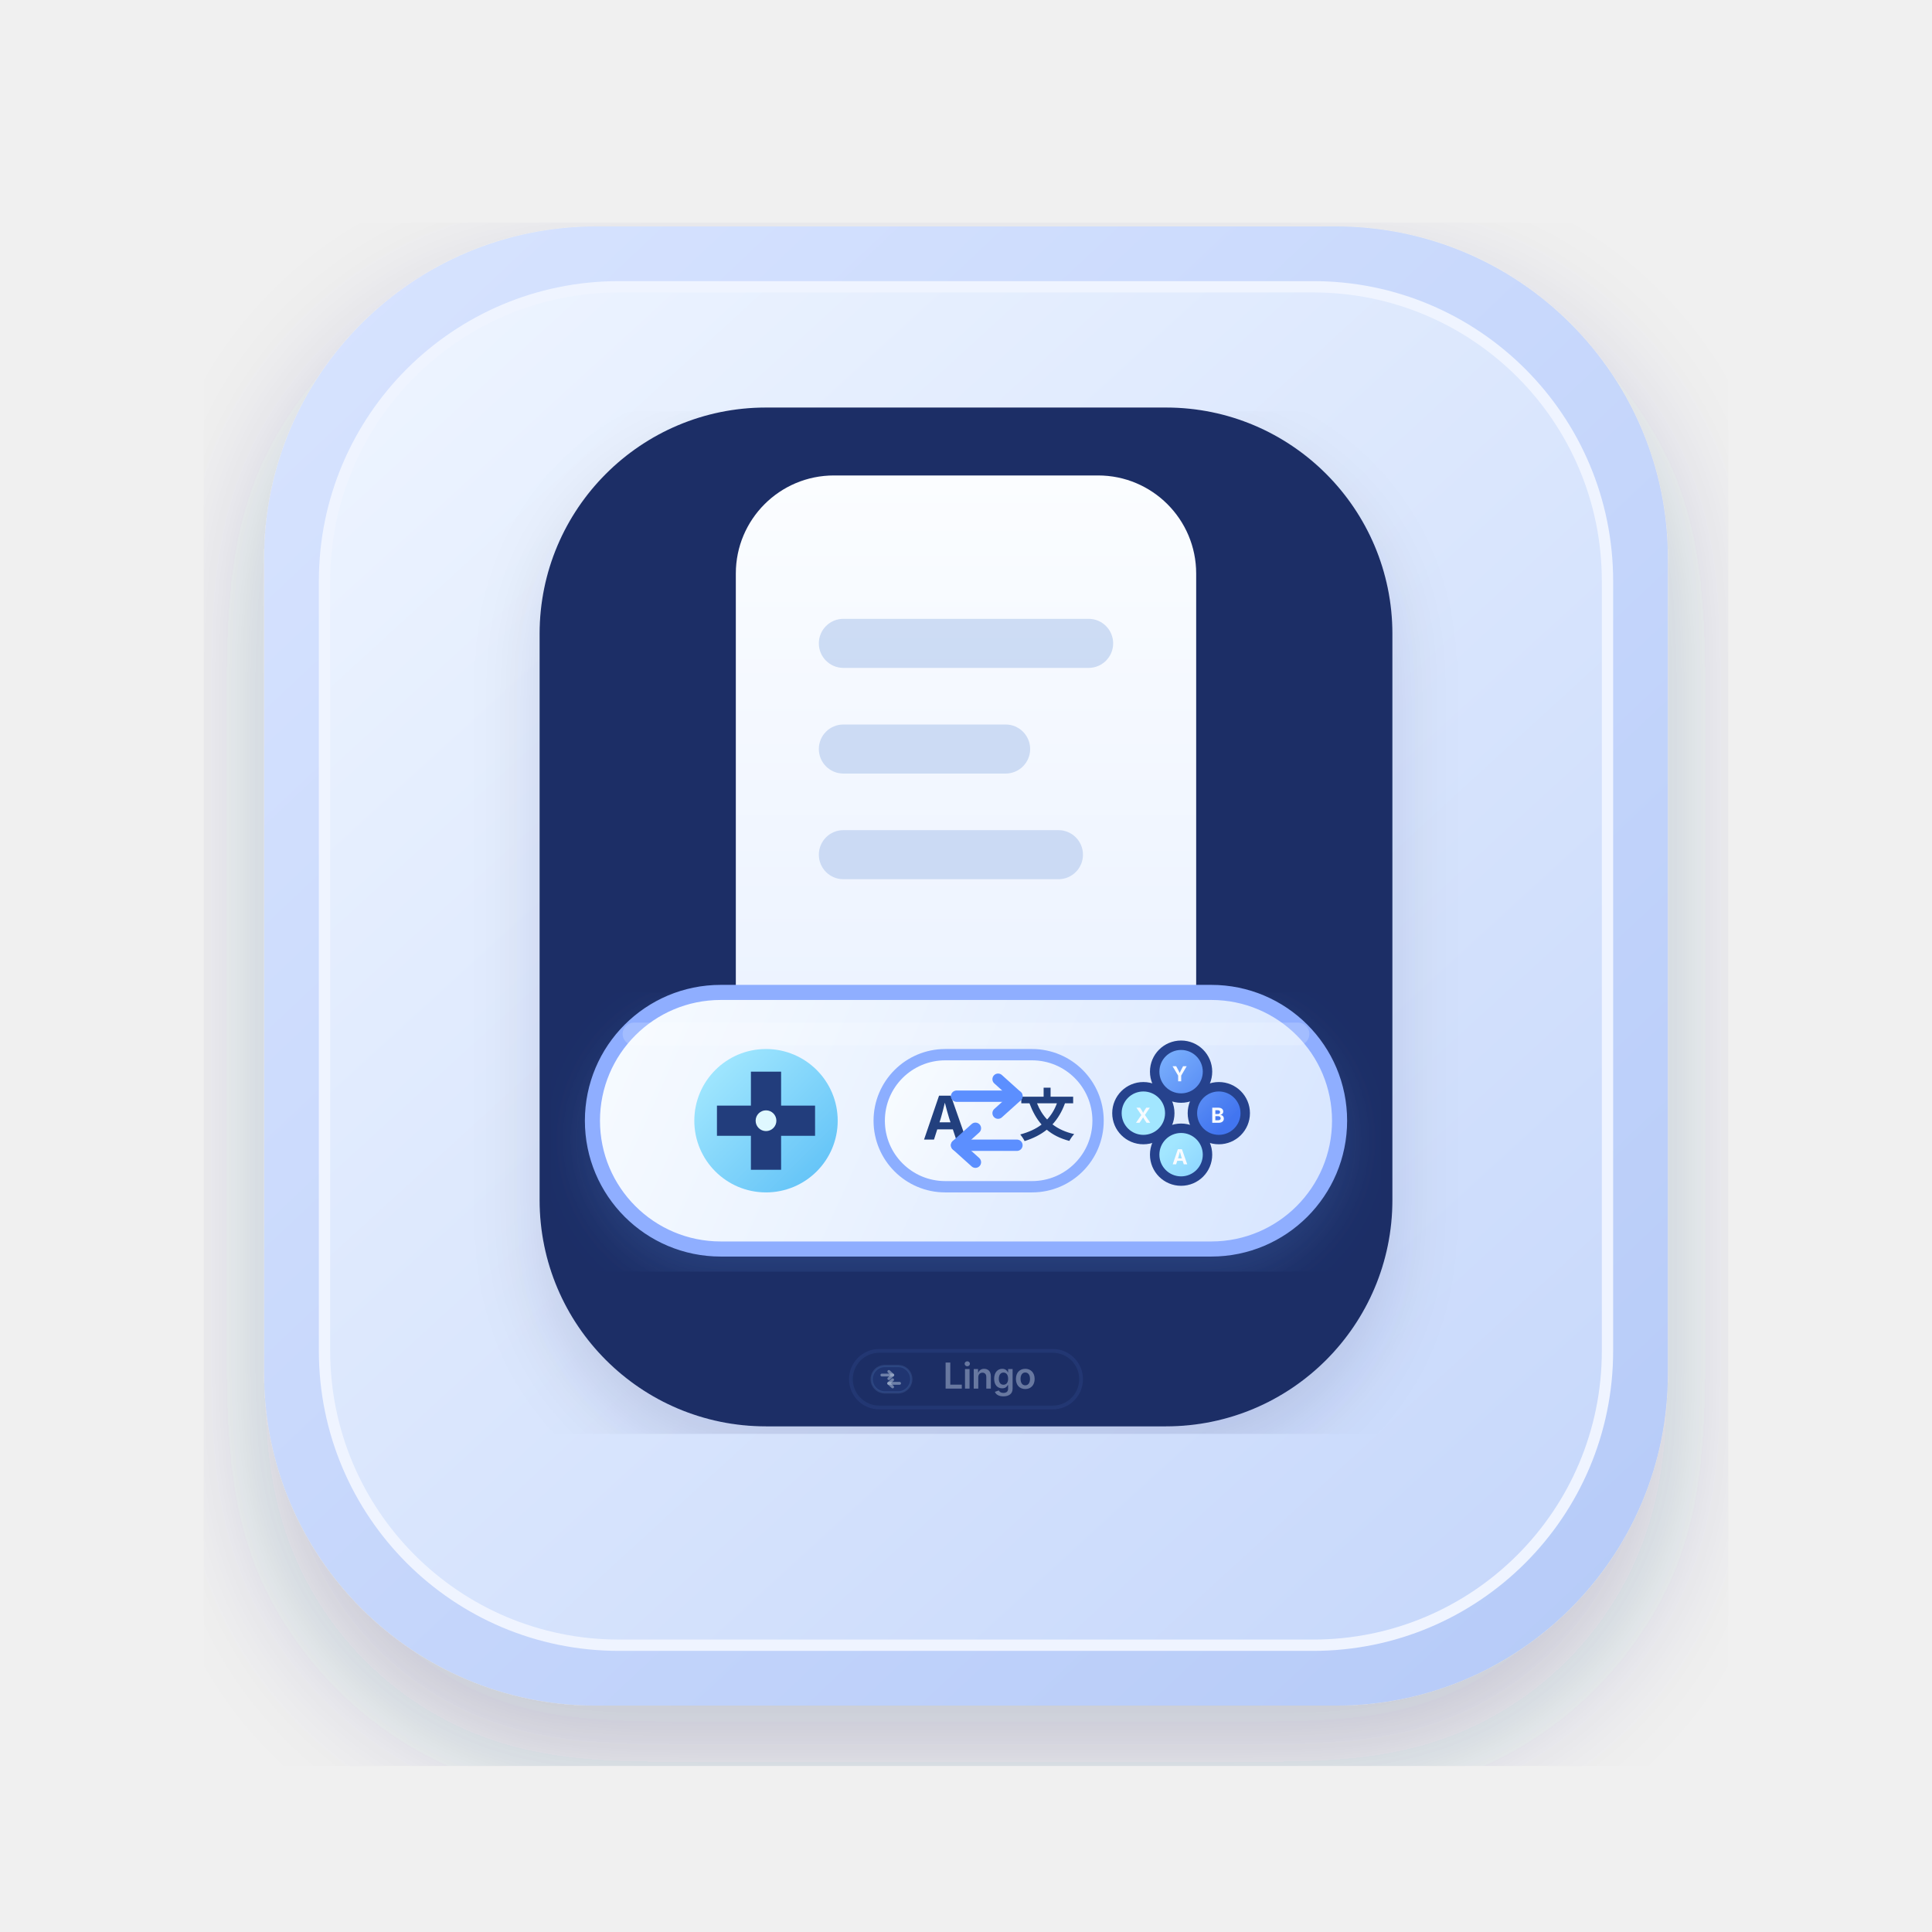
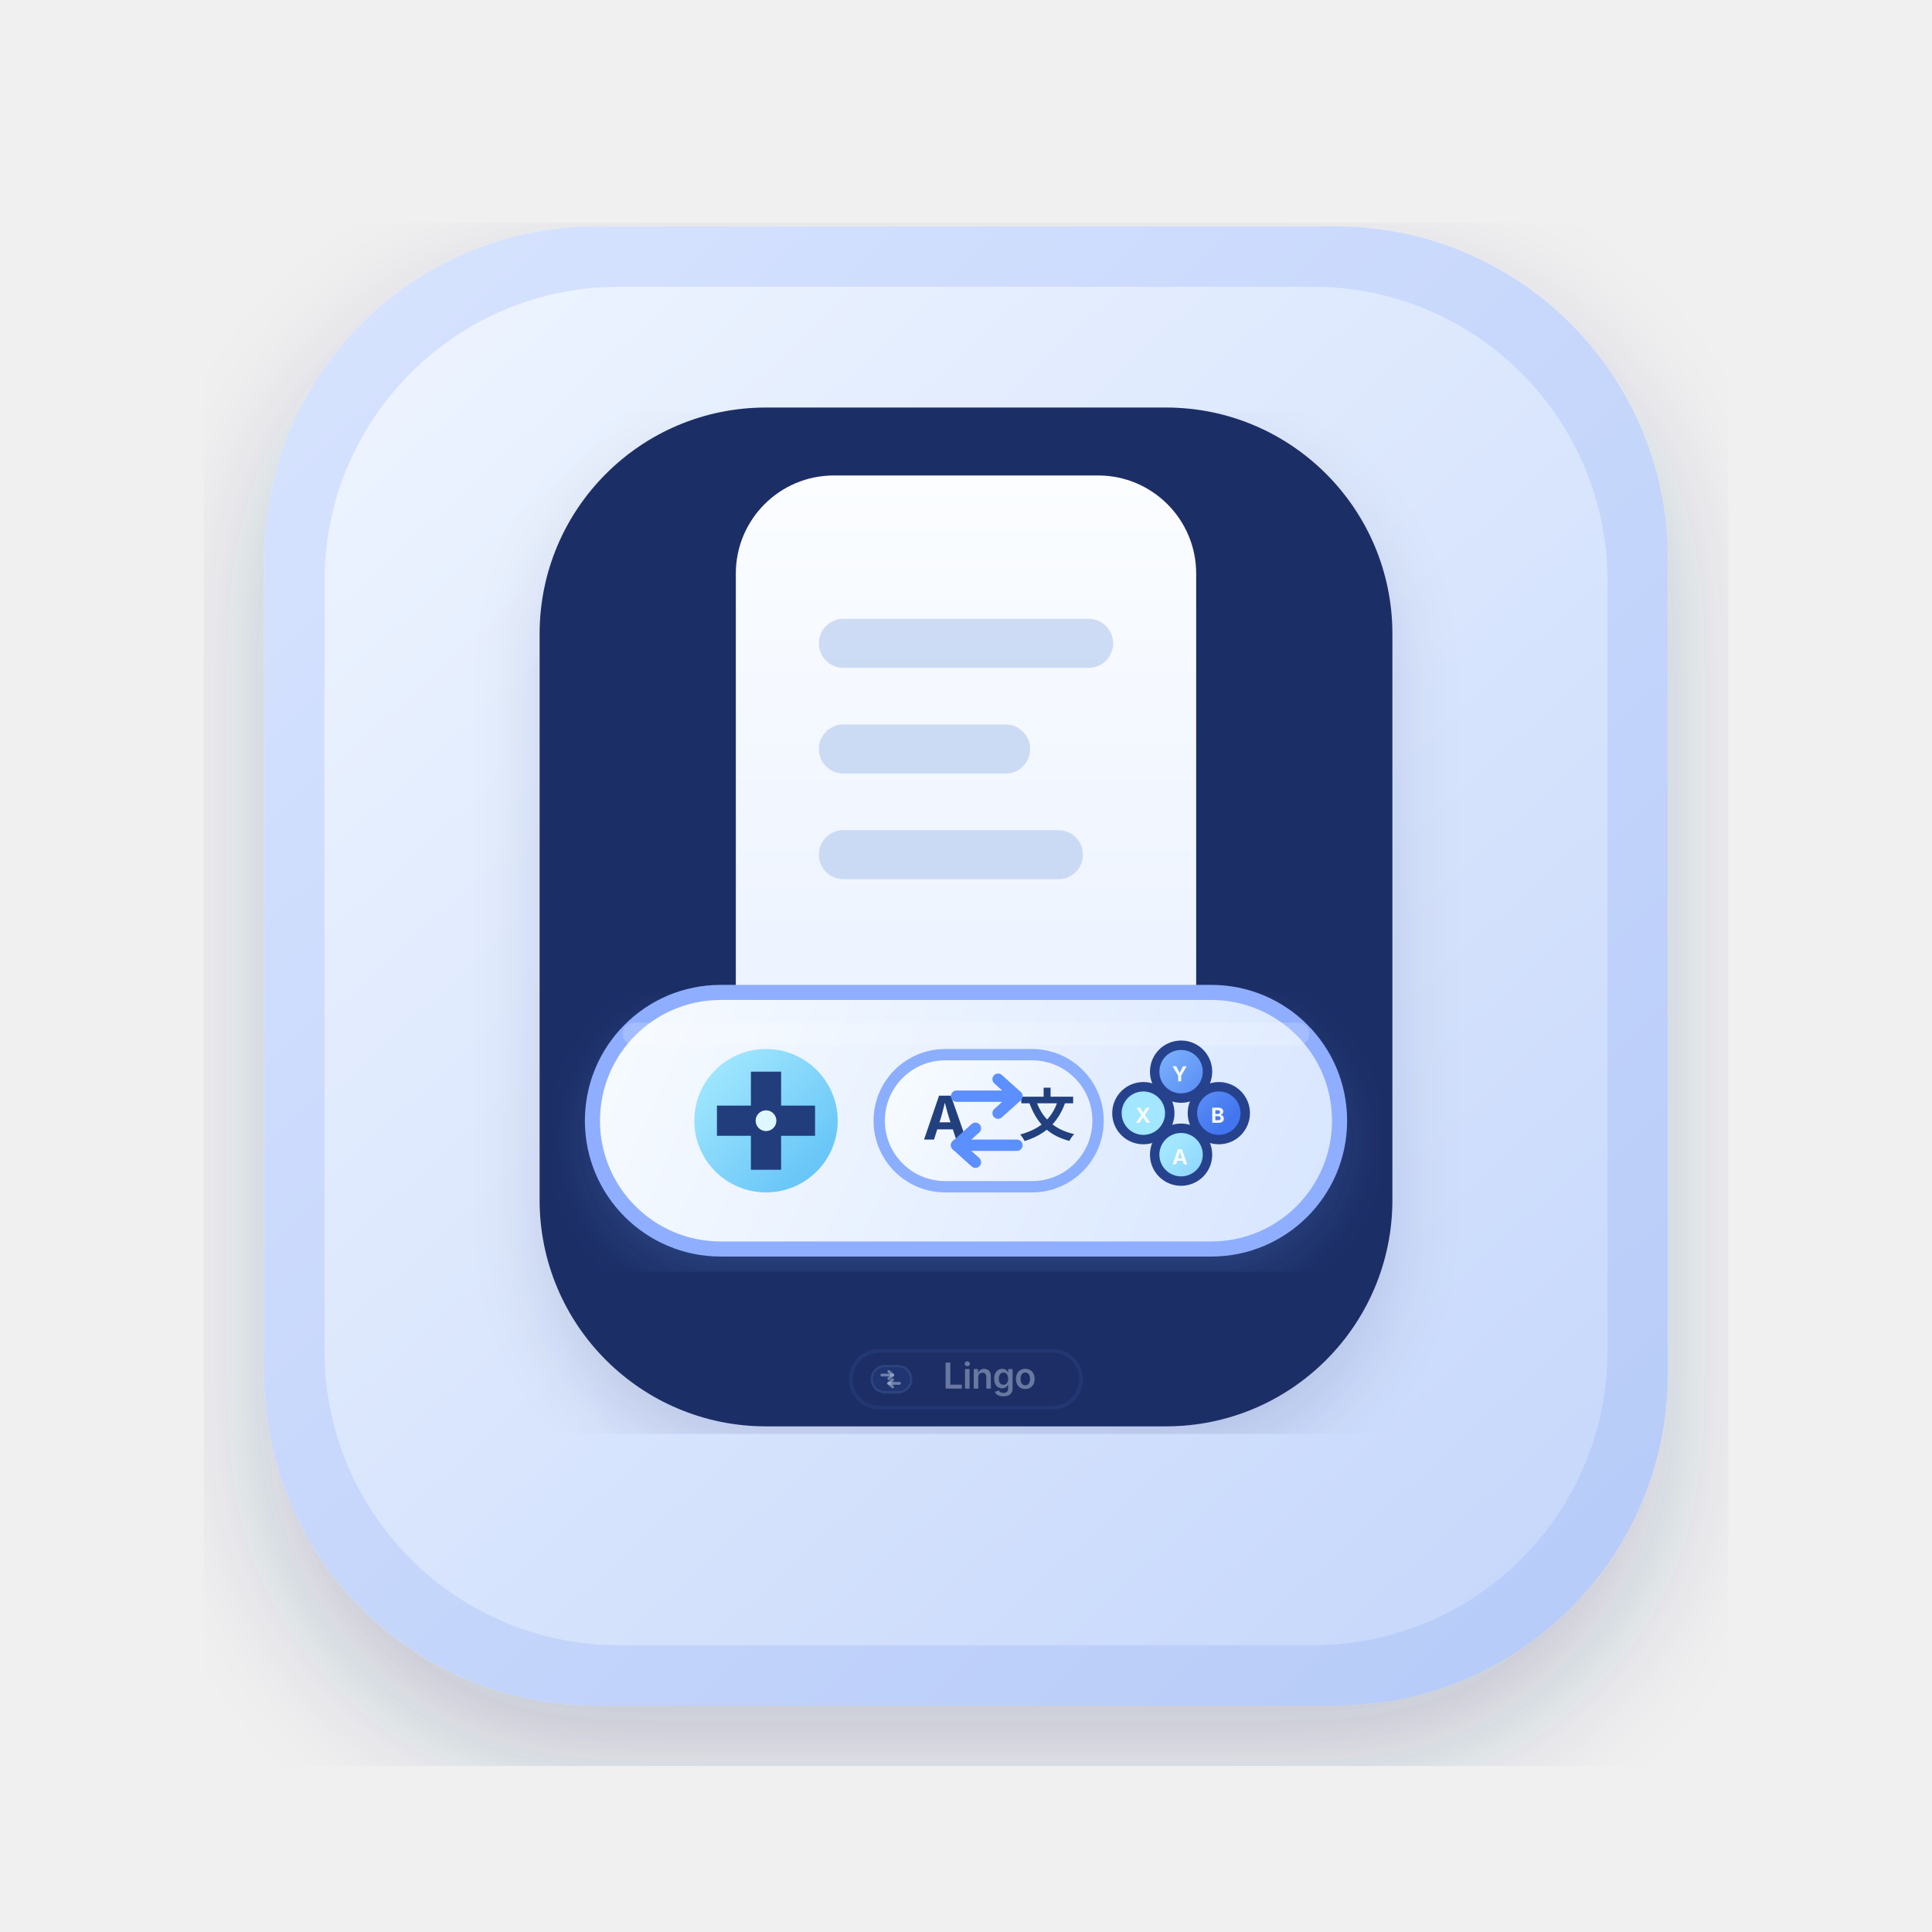
<svg xmlns="http://www.w3.org/2000/svg" width="1024" height="1024" viewBox="0 0 1024 1024" fill="none">
  <defs>
    <linearGradient id="bg" x1="140" y1="120" x2="880" y2="904" gradientUnits="userSpaceOnUse">
      <stop stop-color="#D8E4FF" />
      <stop offset="1" stop-color="#B5CAF8" />
    </linearGradient>
    <linearGradient id="panel" x1="212" y1="180" x2="812" y2="836" gradientUnits="userSpaceOnUse">
      <stop stop-color="#EDF4FF" />
      <stop offset="1" stop-color="#C7D8FB" />
    </linearGradient>
    <linearGradient id="paper" x1="0" y1="0" x2="0" y2="1">
      <stop stop-color="#FBFDFF" />
      <stop offset="1" stop-color="#E8F0FF" />
    </linearGradient>
    <linearGradient id="badgeBg" x1="318" y1="536" x2="672" y2="696" gradientUnits="userSpaceOnUse">
      <stop stop-color="#F7FBFF" />
      <stop offset="1" stop-color="#D8E6FF" />
    </linearGradient>
    <linearGradient id="displayBg" x1="472" y1="566" x2="576" y2="630" gradientUnits="userSpaceOnUse">
      <stop stop-color="#F8FCFF" />
      <stop offset="1" stop-color="#E5EEFF" />
    </linearGradient>
    <linearGradient id="gameBg" x1="368" y1="560" x2="444" y2="636" gradientUnits="userSpaceOnUse">
      <stop stop-color="#A8EBFF" />
      <stop offset="1" stop-color="#59BDF6" />
    </linearGradient>
    <linearGradient id="buttonBlue" x1="602" y1="556" x2="646" y2="600" gradientUnits="userSpaceOnUse">
      <stop stop-color="#87BDFF" />
      <stop offset="1" stop-color="#4275F0" />
    </linearGradient>
    <linearGradient id="buttonCyan" x1="636" y1="592" x2="682" y2="638" gradientUnits="userSpaceOnUse">
      <stop stop-color="#A2E6FF" />
      <stop offset="1" stop-color="#64B4FF" />
    </linearGradient>
    <filter id="outerShadow" x="108" y="88" width="808" height="848" filterUnits="userSpaceOnUse" color-interpolation-filters="sRGB">
      <feDropShadow dx="0" dy="30" stdDeviation="32" flood-color="#233872" flood-opacity="0.22" />
    </filter>
    <filter id="innerShadow" x="224" y="200" width="576" height="560" filterUnits="userSpaceOnUse" color-interpolation-filters="sRGB">
      <feDropShadow dx="0" dy="18" stdDeviation="18" flood-color="#10204B" flood-opacity="0.12" />
    </filter>
    <filter id="techGlow" x="292" y="516" width="440" height="158" filterUnits="userSpaceOnUse" color-interpolation-filters="sRGB">
      <feDropShadow dx="0" dy="10" stdDeviation="12" flood-color="#6FA9FF" flood-opacity="0.16" />
    </filter>
  </defs>
  <g filter="url(#outerShadow)">
    <rect x="140" y="120" width="744" height="784" rx="176" fill="url(#bg)" />
-     <rect x="172" y="152" width="680" height="720" rx="156" fill="url(#panel)" stroke="#EFF4FF" stroke-width="6" />
+     <rect x="172" y="152" width="680" height="720" rx="156" fill="url(#panel)" />
  </g>
  <g filter="url(#innerShadow)">
    <rect x="286" y="216" width="452" height="540" rx="120" fill="#1F2F66" />
  </g>
  <rect x="390" y="252" width="244" height="360" rx="52" fill="url(#paper)" />
  <rect x="434" y="328" width="156" height="26" rx="13" fill="#BDD0F0" fill-opacity="0.72" />
  <rect x="434" y="384" width="112" height="26" rx="13" fill="#BDD0F0" fill-opacity="0.72" />
  <rect x="434" y="440" width="140" height="26" rx="13" fill="#BDD0F0" fill-opacity="0.72" />
  <g filter="url(#techGlow)">
    <rect x="314" y="526" width="396" height="136" rx="68" fill="url(#badgeBg)" stroke="#8FAEFF" stroke-width="8" />
    <rect x="330" y="542" width="364" height="12" rx="6" fill="#FFFFFF" fill-opacity="0.18" />
    <circle cx="406" cy="594" r="38" fill="url(#gameBg)" />
    <path d="M398 568H414V586H432V602H414V620H398V602H380V586H398V568Z" fill="#213C7B" />
    <circle cx="406" cy="594" r="5.5" fill="#DFF8FF" />
    <rect x="466" y="559" width="116" height="70" rx="35" fill="url(#displayBg)" stroke="#8CAEFF" stroke-width="6" />
    <text x="489" y="604" fill="#22407E" font-size="32" font-family="SF Pro Display, PingFang SC, Microsoft YaHei, sans-serif" font-weight="700">A</text>
    <text x="540" y="602" fill="#22407E" font-size="30" font-family="SF Pro Display, PingFang SC, Microsoft YaHei, sans-serif" font-weight="700">文</text>
    <path d="M507 581H539" stroke="#5C8FFF" stroke-width="6" stroke-linecap="round" />
    <path d="M529 572L539 581L529 590" stroke="#5C8FFF" stroke-width="6" stroke-linecap="round" stroke-linejoin="round" />
    <path d="M539 607H507" stroke="#5C8FFF" stroke-width="6" stroke-linecap="round" />
    <path d="M517 598L507 607L517 616" stroke="#5C8FFF" stroke-width="6" stroke-linecap="round" stroke-linejoin="round" />
    <circle cx="626" cy="568" r="14" fill="url(#buttonBlue)" stroke="#25438D" stroke-width="5" />
    <circle cx="606" cy="590" r="14" fill="url(#buttonCyan)" stroke="#25438D" stroke-width="5" />
    <circle cx="646" cy="590" r="14" fill="url(#buttonBlue)" stroke="#25438D" stroke-width="5" />
    <circle cx="626" cy="612" r="14" fill="url(#buttonCyan)" stroke="#25438D" stroke-width="5" />
    <text x="621.2" y="573.1" fill="#F8FBFF" font-size="11" font-family="SF Pro Display, PingFang SC, Microsoft YaHei, sans-serif" font-weight="700">Y</text>
    <text x="601.8" y="595.1" fill="#F8FBFF" font-size="11" font-family="SF Pro Display, PingFang SC, Microsoft YaHei, sans-serif" font-weight="700">X</text>
    <text x="641.8" y="595.1" fill="#F8FBFF" font-size="11" font-family="SF Pro Display, PingFang SC, Microsoft YaHei, sans-serif" font-weight="700">B</text>
    <text x="621.3" y="617.1" fill="#F8FBFF" font-size="11" font-family="SF Pro Display, PingFang SC, Microsoft YaHei, sans-serif" font-weight="700">A</text>
  </g>
  <g opacity="0.74">
    <rect x="451" y="716" width="122" height="30" rx="15" fill="#1D2F63" fill-opacity="0.28" stroke="#6A95FF" stroke-opacity="0.12" stroke-width="2" />
    <rect x="462" y="724" width="21" height="14" rx="7" fill="#27478B" fill-opacity="0.42" stroke="#88B8FF" stroke-opacity="0.18" stroke-width="1.2" />
    <path d="M467.4 728.8H473.2" stroke="#E6F5FF" stroke-opacity="0.54" stroke-width="1.5" stroke-linecap="round" />
    <path d="M471.1 726.9L473.2 728.8L471.1 730.7" stroke="#E6F5FF" stroke-opacity="0.54" stroke-width="1.5" stroke-linecap="round" stroke-linejoin="round" />
    <path d="M476.8 733.2H471" stroke="#E6F5FF" stroke-opacity="0.54" stroke-width="1.5" stroke-linecap="round" />
    <path d="M473.1 731.3L471 733.2L473.1 735.1" stroke="#E6F5FF" stroke-opacity="0.54" stroke-width="1.5" stroke-linecap="round" stroke-linejoin="round" />
    <text x="524.5" y="736" fill="#E1EEFF" fill-opacity="0.52" font-size="19" font-family="SF Pro Display, PingFang SC, Microsoft YaHei, sans-serif" font-weight="600" letter-spacing="-0.35" text-anchor="middle">Lingo</text>
  </g>
</svg>
